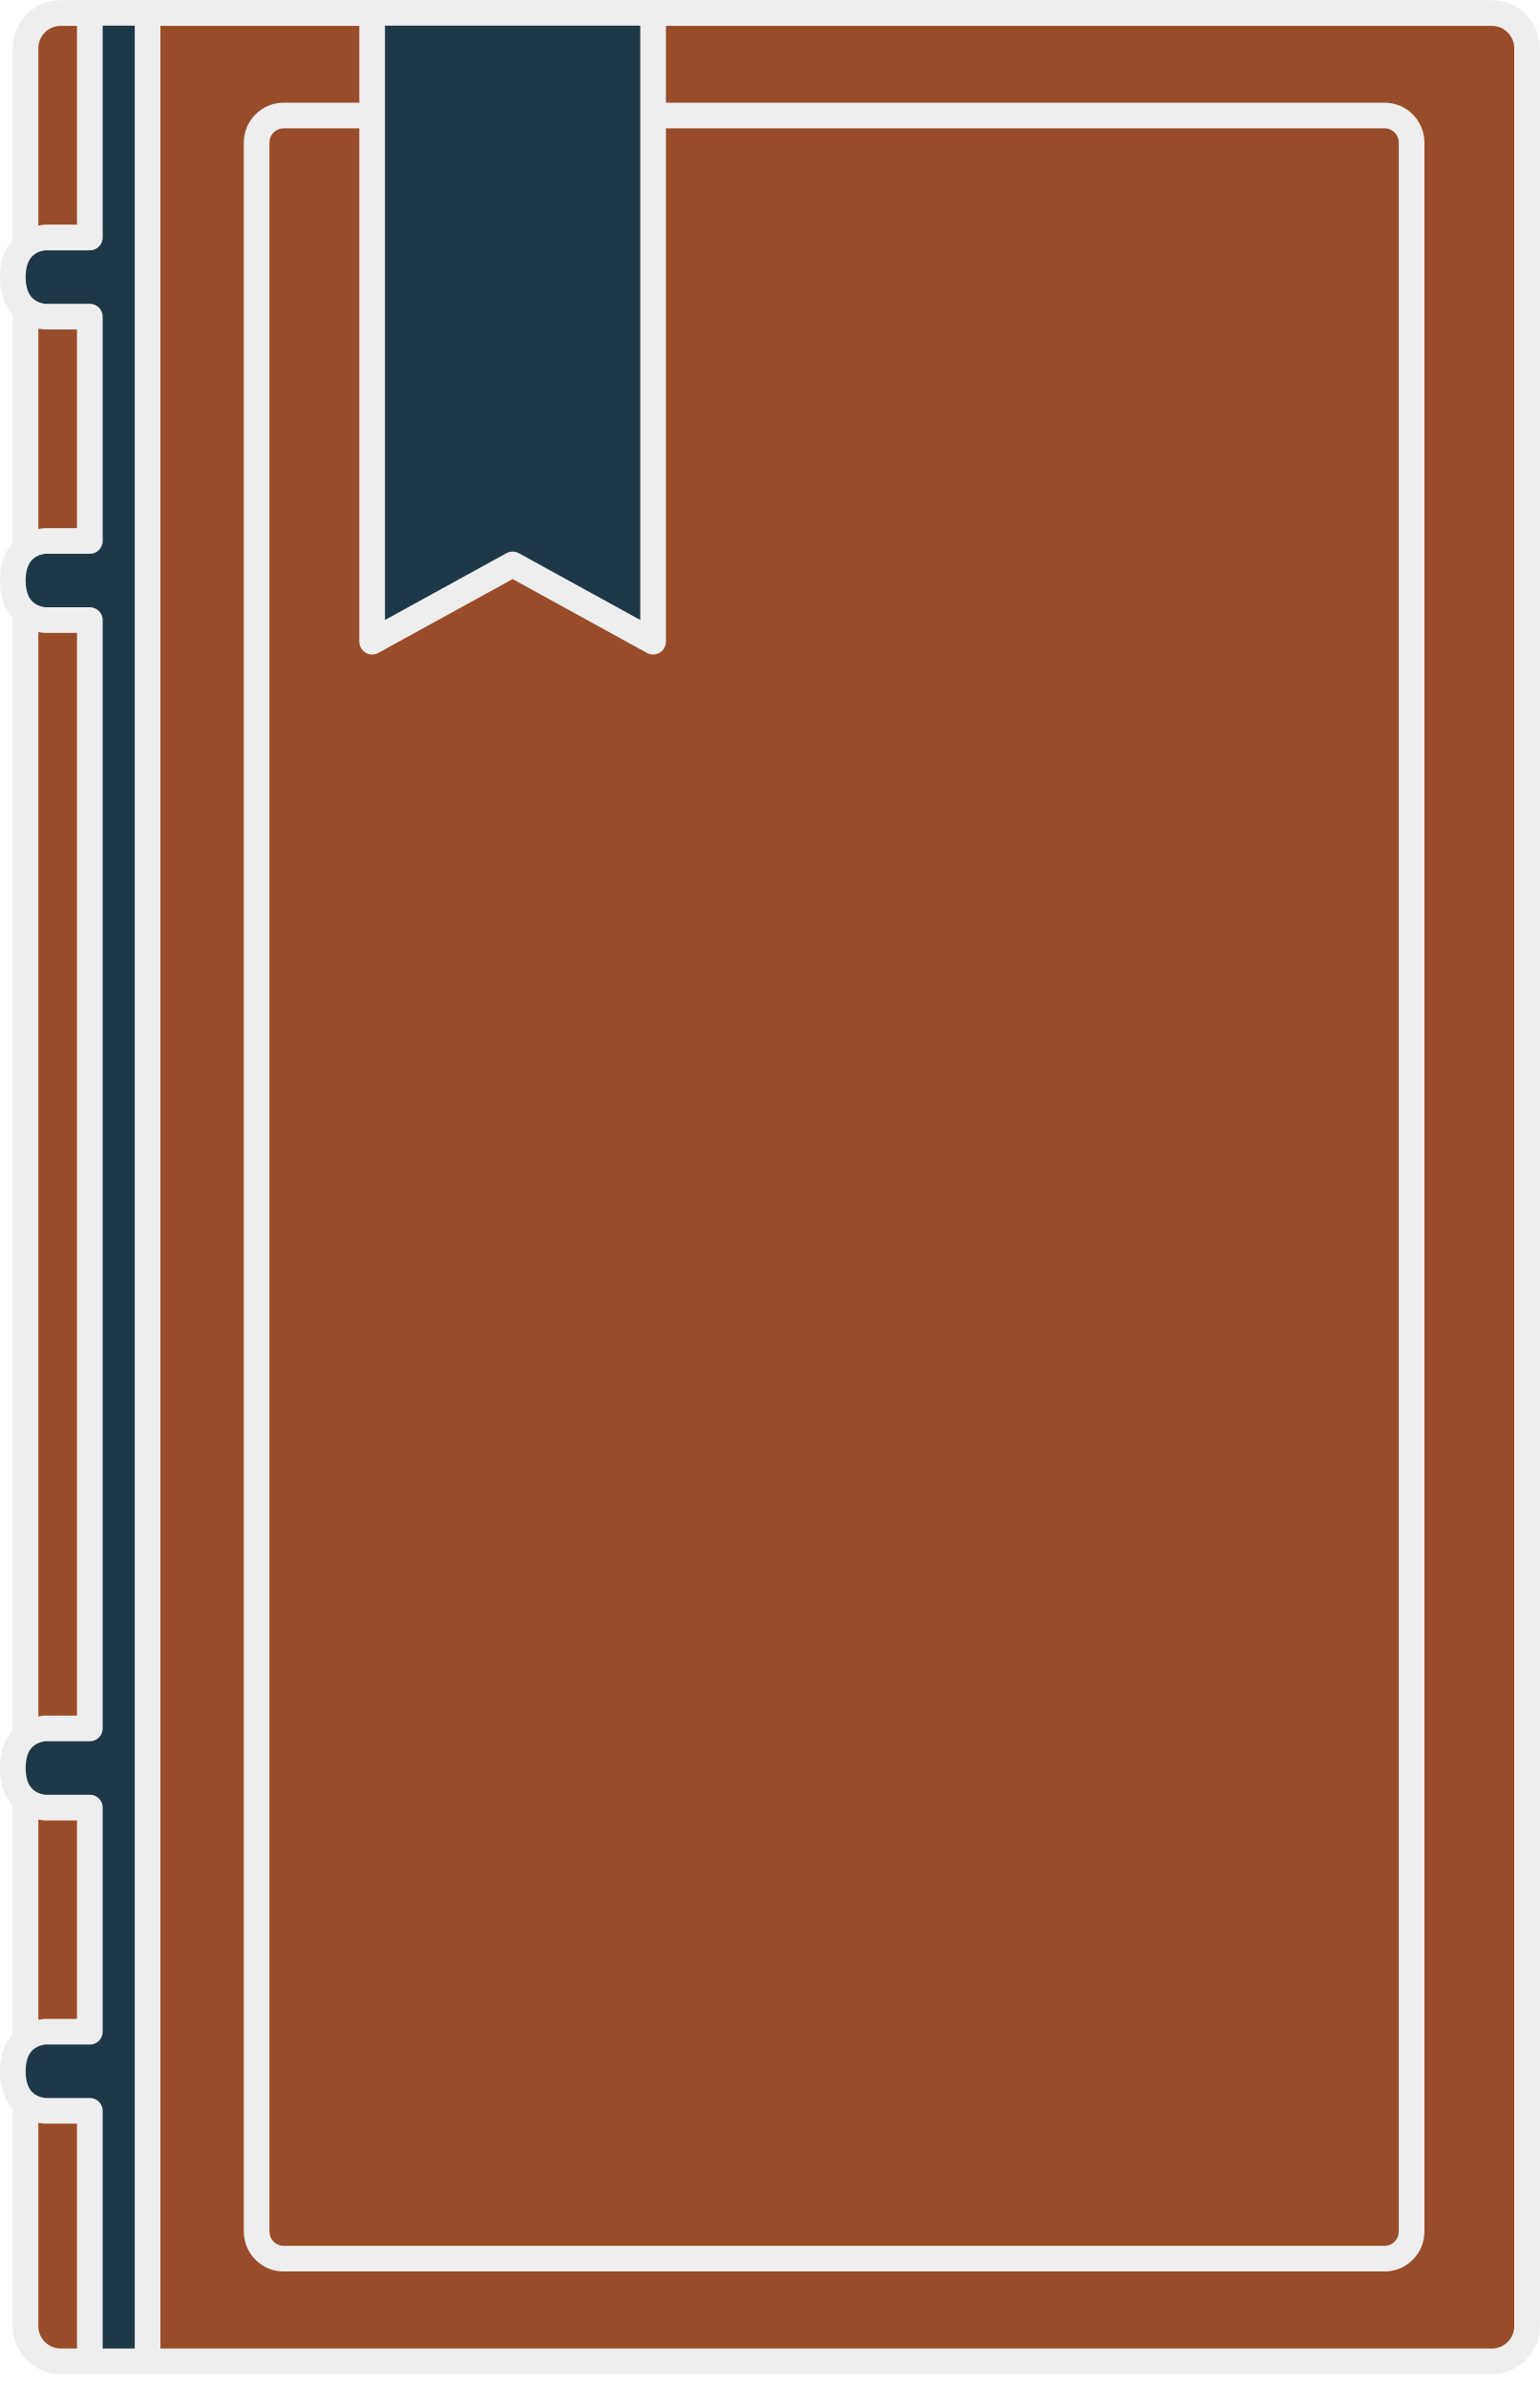
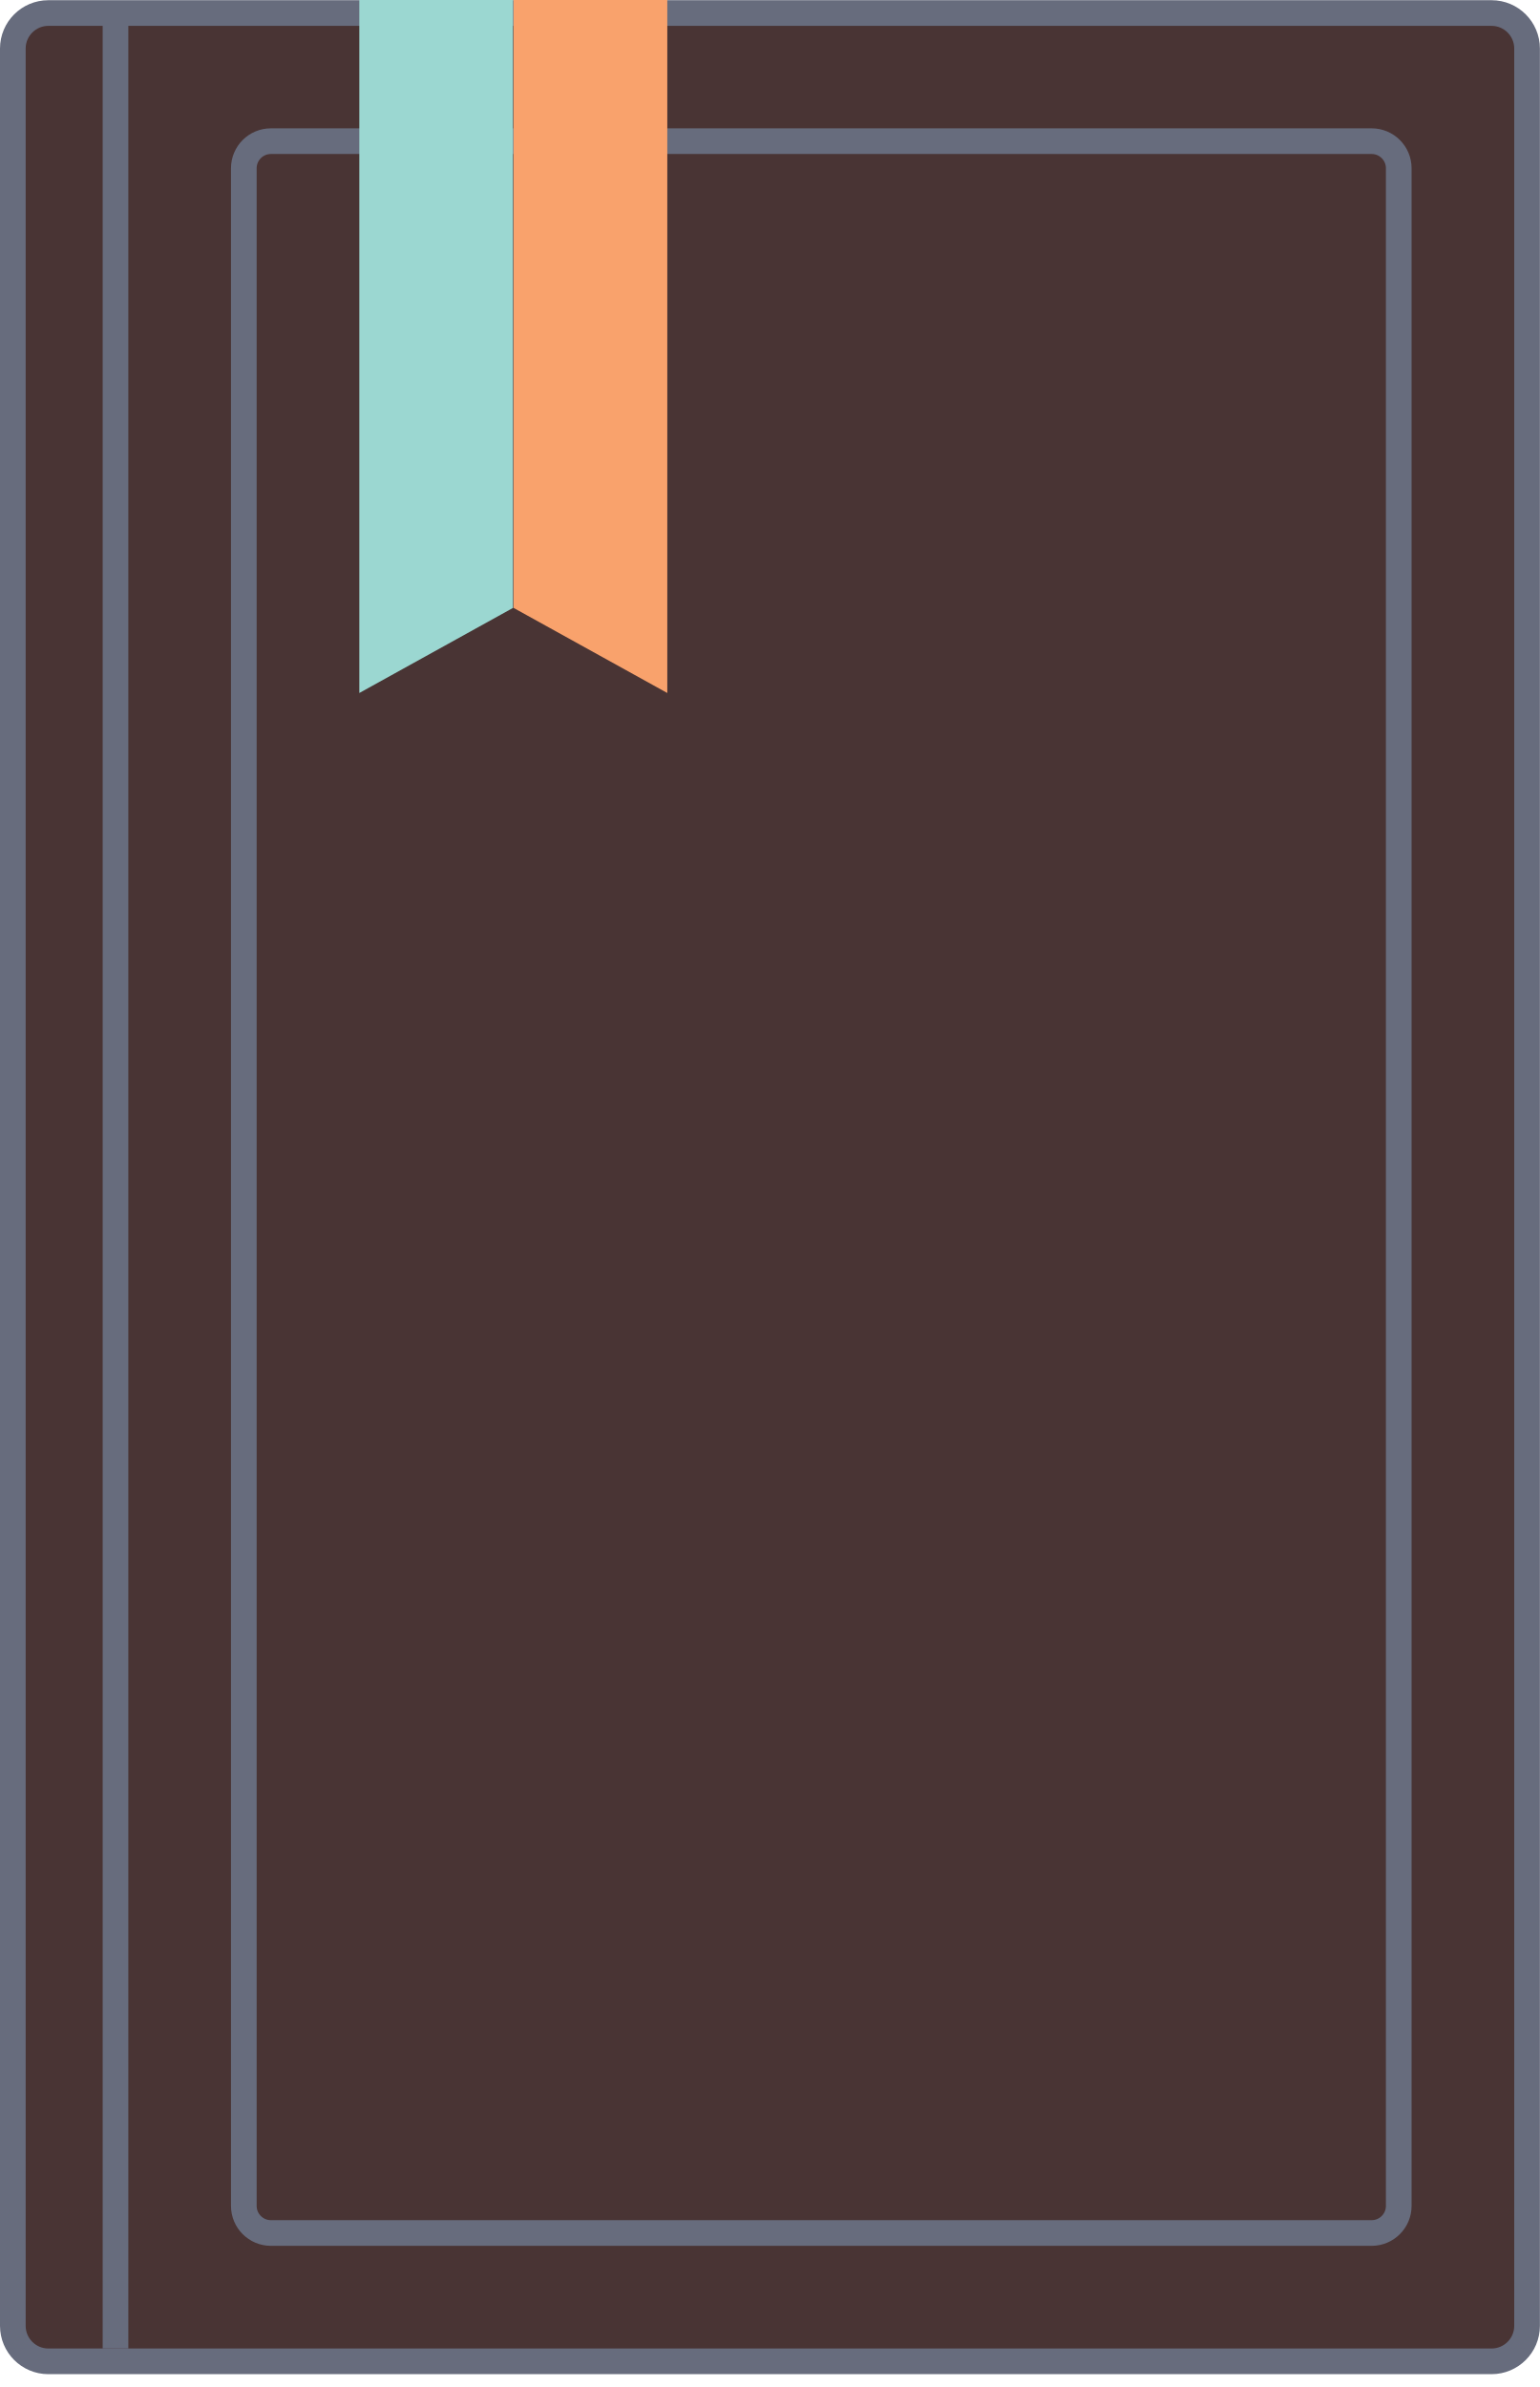
<svg xmlns="http://www.w3.org/2000/svg" width="100%" height="100%" viewBox="0 0 60 93" version="1.1" xml:space="preserve" style="fill-rule:evenodd;clip-rule:evenodd;stroke-linecap:round;stroke-linejoin:round;stroke-miterlimit:1.5;">
-   <path d="M59.5,1.88c0,-0.757 -0.615,-1.372 -1.372,-1.372l-55.762,0c-0.757,0 -1.372,0.615 -1.372,1.372l0,88.748c0,0.757 0.615,1.372 1.372,1.372l55.762,0c0.757,0 1.372,-0.615 1.372,-1.372l0,-88.748Z" style="fill:#994c29;stroke:#efeeee;stroke-width:1px;" />
-   <path d="M55,5.555c-0,-0.582 -0.473,-1.055 -1.055,-1.055l-42.89,0c-0.582,0 -1.055,0.473 -1.055,1.055l0,81.39c0,0.582 0.473,1.055 1.055,1.055l42.89,0c0.582,0 1.055,-0.473 1.055,-1.055l-0,-81.39Z" style="fill:#994c29;stroke:#efeeee;stroke-width:1px;" />
-   <path d="M25.447,0.5l-10.947,-0l0,24.5l5.474,-3.009l5.473,3.009l0,-24.5Z" style="fill:#1f3848;stroke:#efeeee;stroke-width:1px;" />
-   <path d="M3.5,9.253l0,-8.753l2.25,0l0,91.5l-2.25,0l0,-9.759l-1.722,0c-0,0 -1.278,0 -1.278,-1.541c0,-1.542 1.278,-1.542 1.278,-1.542l1.722,0l0,-8.733l-1.722,-0c-0,-0 -1.278,-0 -1.278,-1.542c0,-1.542 1.278,-1.542 1.278,-1.542l1.722,0l0,-43.182l-1.722,0c-0,0 -1.278,0 -1.278,-1.542c0,-1.541 1.278,-1.541 1.278,-1.541l1.722,-0l0,-8.739l-1.722,-0c-0,-0 -1.278,-0 -1.278,-1.542c0,-1.542 1.278,-1.542 1.278,-1.542l1.722,0Z" style="fill:#1f3848;stroke:#efeeee;stroke-width:1px;" />
+   <path d="M59.5,1.891c0,-0.763 -0.62,-1.383 -1.383,-1.383l-56.234,0c-0.763,0 -1.383,0.62 -1.383,1.383l0,88.726c0,0.763 0.62,1.383 1.383,1.383l56.234,0c0.763,0 1.383,-0.62 1.383,-1.383l0,-88.726Z" style="fill:#493434;stroke:#676c7d;stroke-width:1px;" />
+   <path d="M54.5,6.555c0,-0.582 -0.473,-1.055 -1.055,-1.055l-42.89,-0c-0.582,-0 -1.055,0.473 -1.055,1.055l0,79.39c0,0.582 0.473,1.055 1.055,1.055l42.89,-0c0.582,-0 1.055,-0.473 1.055,-1.055l0,-79.39Z" style="fill:#493434;stroke:#676c7d;stroke-width:1px;" />
+   <rect x="4" y="1" width="1" height="90.5" style="fill:#676c7d;" />
+   <g>
+     <g>
+       <path d="M19.99,-0l-5.99,-0l0,27l5.99,-3.316l0,-23.684Z" style="fill:#9bd7d1;" />
+       <path d="M20.01,-0l5.99,-0l0,27l-5.99,-3.316l-0,-23.684Z" style="fill:#f9a26c;" />
+     </g>
+   </g>
</svg>
